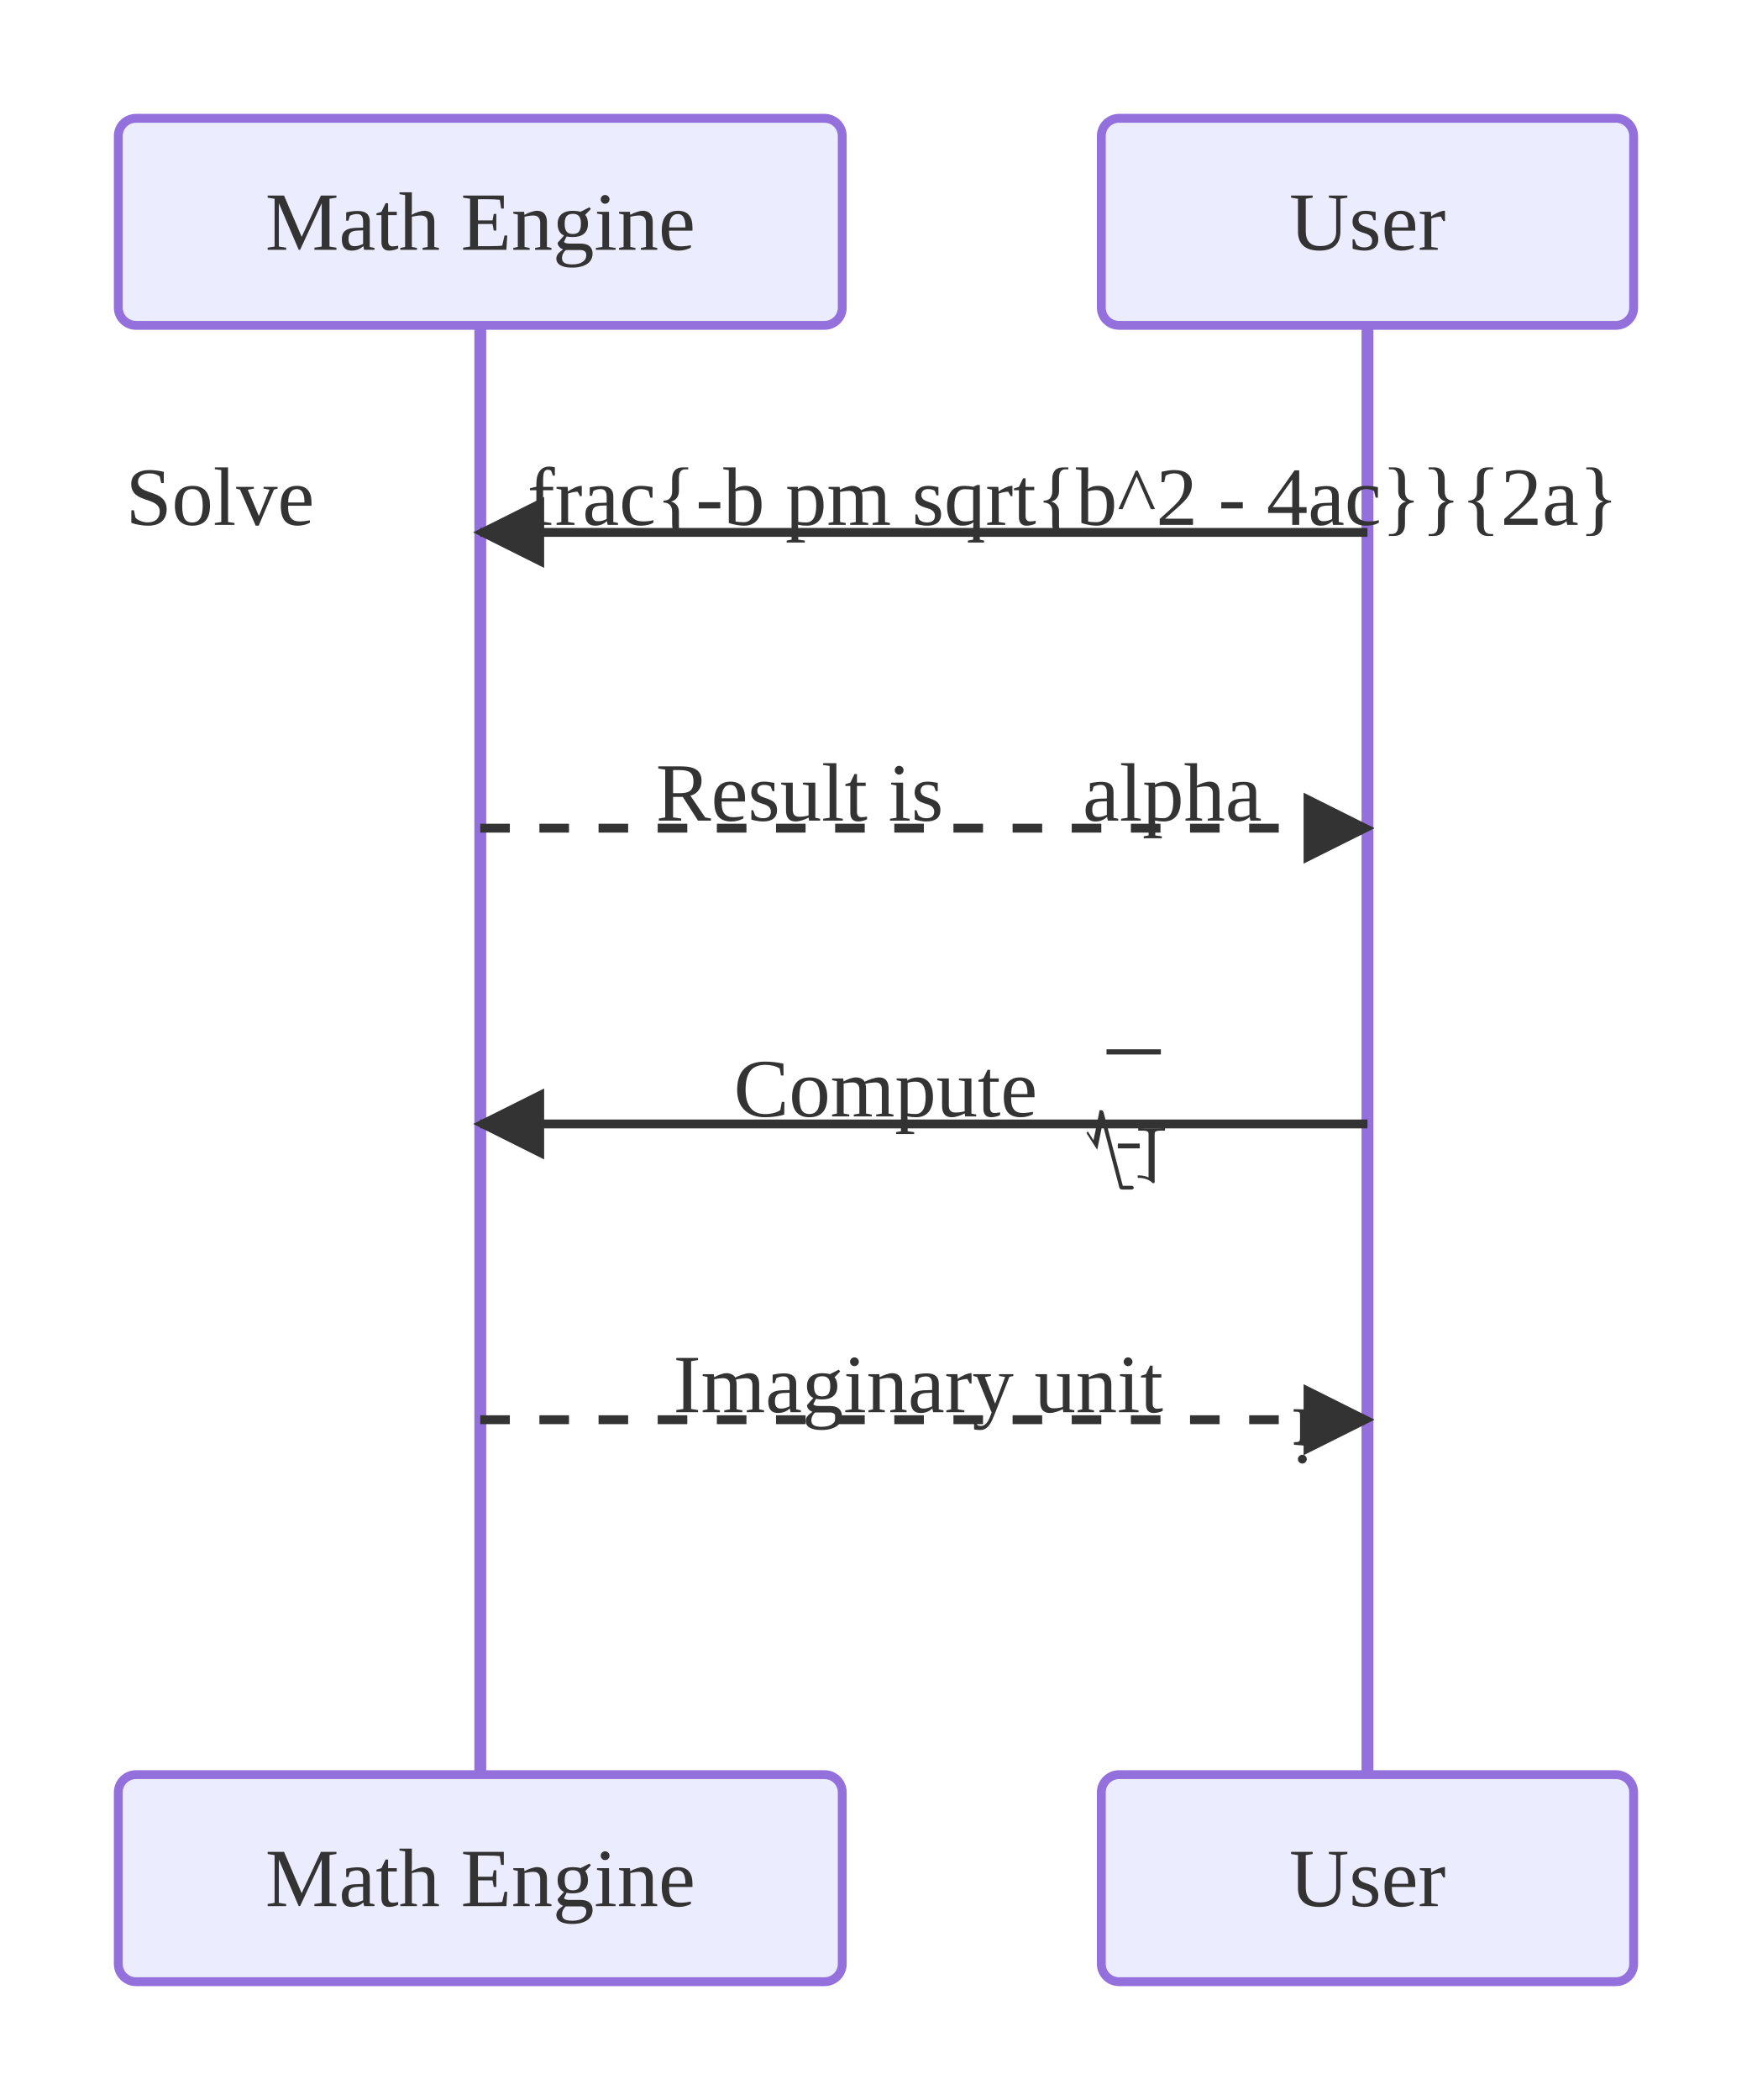
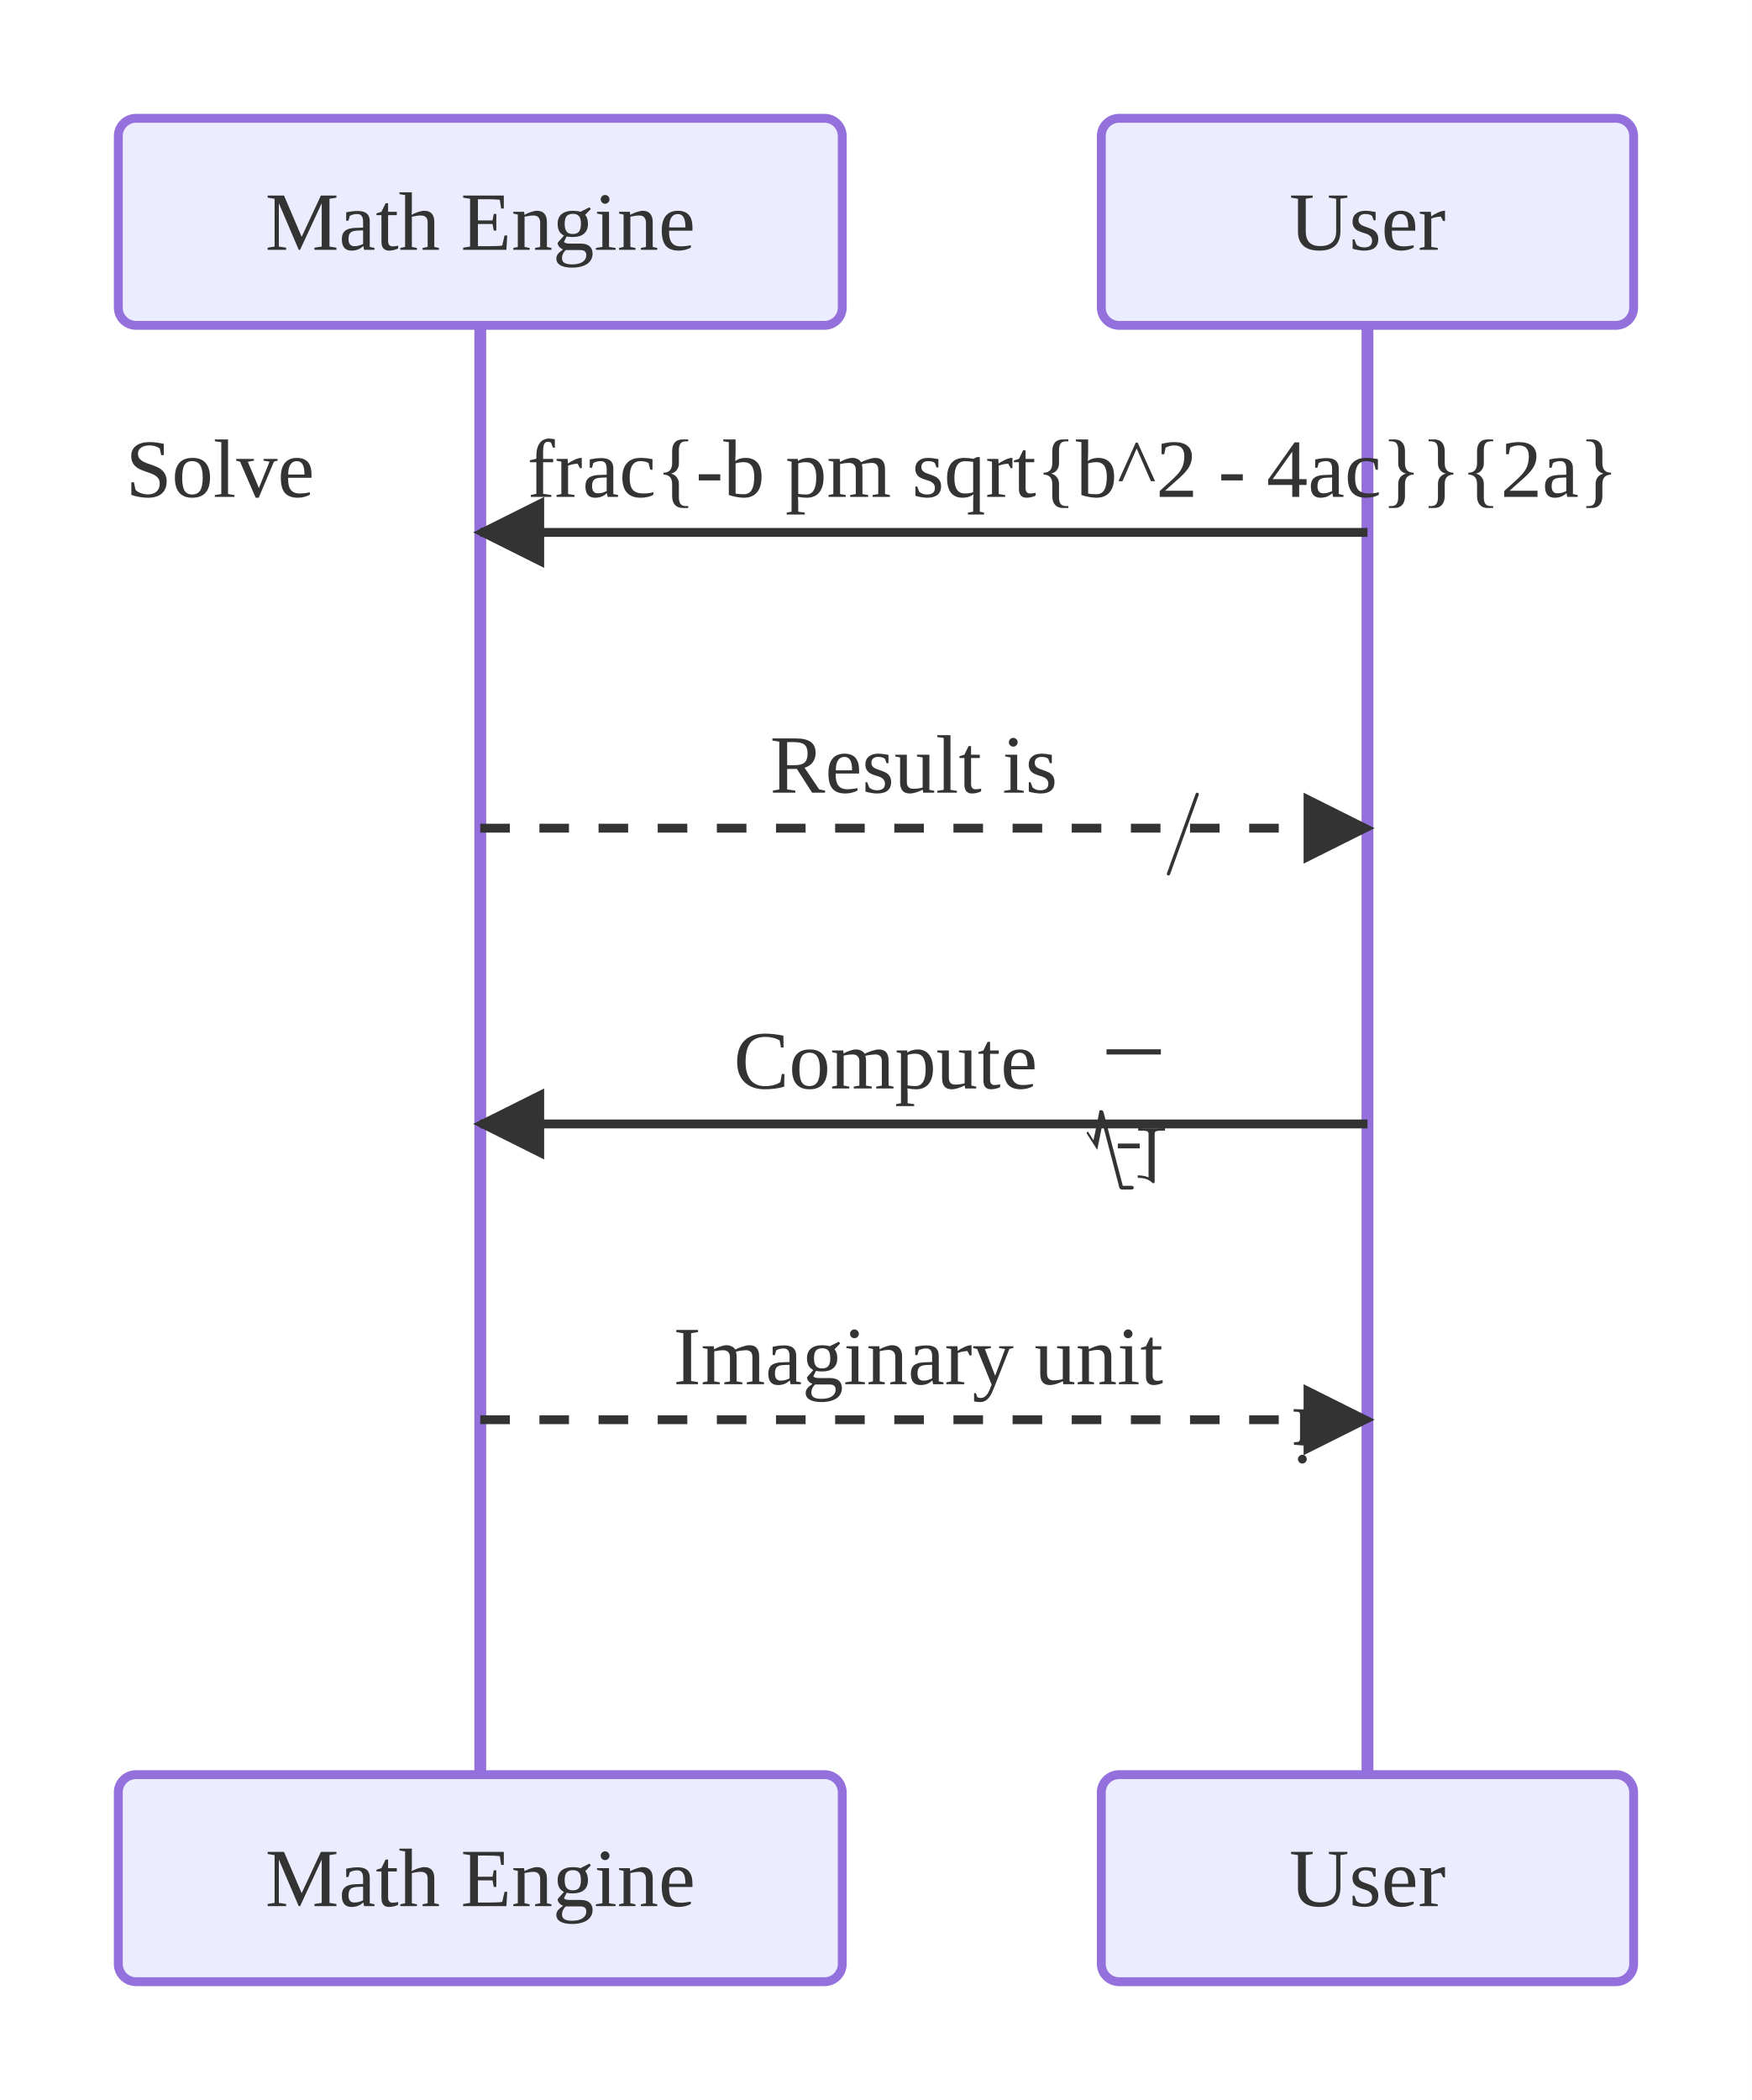
<svg xmlns="http://www.w3.org/2000/svg" viewBox="0 0 296.20 355.00">
  <defs>
    <marker id="seq-arrow-solid" viewBox="0 0 10 10" refX="9.00" refY="5.00" markerWidth="8.00" markerHeight="8.00" orient="auto">
      <polygon points="0,0 10,5 0,10" style="fill:#333" />
    </marker>
    <marker id="seq-arrow-dashed" viewBox="0 0 10 10" refX="9.00" refY="5.00" markerWidth="8.00" markerHeight="8.00" orient="auto">
      <polygon points="0,0 10,5 0,10" style="fill:#333" />
    </marker>
    <marker id="seq-arrow-solid-cross" viewBox="0 0 10 10" refX="5.00" refY="5.00" markerWidth="10.00" markerHeight="10.00" orient="auto">
      <path d="M2,2 L8,8 M2,8 L8,2" style="stroke:#333;stroke-width:1.5;fill:none" />
    </marker>
    <marker id="seq-arrow-dashed-cross" viewBox="0 0 10 10" refX="5.00" refY="5.00" markerWidth="10.00" markerHeight="10.00" orient="auto">
      <path d="M2,2 L8,8 M2,8 L8,2" style="stroke:#333;stroke-width:1.5;fill:none" />
    </marker>
    <marker id="seq-arrow-solid-open" viewBox="0 0 10 10" refX="10.00" refY="5.00" markerWidth="8.00" markerHeight="8.00" orient="auto">
      <polyline points="0,1 10,5 0,9" style="stroke:#333;stroke-width:1.5;fill:none" />
    </marker>
    <marker id="seq-arrow-dashed-open" viewBox="0 0 10 10" refX="10.00" refY="5.00" markerWidth="8.00" markerHeight="8.00" orient="auto">
      <polyline points="0,1 10,5 0,9" style="stroke:#333;stroke-width:1.5;fill:none" />
    </marker>
  </defs>
  <rect x="0.00" y="0.00" width="296.20" height="355.00" style="fill:white;stroke:none" />
  <line x1="81.20" y1="55.00" x2="81.20" y2="300.00" style="stroke:#9370DB;stroke-width:2.0" />
  <line x1="231.20" y1="55.00" x2="231.20" y2="300.00" style="stroke:#9370DB;stroke-width:2.0" />
  <line x1="231.20" y1="90.00" x2="81.20" y2="90.00" style="stroke:#333;stroke-width:1.5;fill:none" marker-end="url(#seq-arrow-solid)" />
-   <text x="37.20" y="84.00" text-anchor="middle" dominant-baseline="central" style="fill:#333;font-size:14px">Solve </text>
-   <text x="181.40" y="84.00" text-anchor="middle" dominant-baseline="central" style="fill:#333;font-size:14px">frac{-b pm sqrt{b^2 - 4ac}}{2a}</text>
+   <text x="37.20" y="84.00" text-anchor="middle" dominant-baseline="auto" style="fill:#333;font-size:14px">Solve </text>
+   <text x="181.40" y="84.00" text-anchor="middle" dominant-baseline="auto" style="fill:#333;font-size:14px">frac{-b pm sqrt{b^2 - 4ac}}{2a}</text>
  <line x1="81.20" y1="140.00" x2="231.20" y2="140.00" style="stroke:#333;stroke-width:1.5;fill:none;stroke-dasharray:5,5" marker-end="url(#seq-arrow-dashed)" />
-   <text x="135.20" y="134.00" text-anchor="middle" dominant-baseline="central" style="fill:#333;font-size:14px">Result is </text>
-   <text x="198.20" y="134.00" text-anchor="middle" dominant-baseline="central" style="fill:#333;font-size:14px">alpha</text>
+   <text x="154.49" y="134.00" text-anchor="middle" dominant-baseline="auto" style="fill:#333;font-size:14px">Result is </text>
+   <g style="fill:#333" transform="translate(196.49,127.00) scale(1.000)">
+     <path d="M6.203 7.281 C6.203 7.281 6.203 7.344 6.125 7.531 L1.375 20.688 C1.312 20.844 1.266 21.000 1.062 21.000 C0.906 21.000 0.781 20.875 0.781 20.719 C0.781 20.719 0.781 20.656 0.859 20.469 L5.609 7.312 C5.672 7.156 5.719 7.000 5.922 7.000 C6.078 7.000 6.203 7.125 6.203 7.281 Z" style="fill:#333" />
+   </g>
  <line x1="231.20" y1="190.00" x2="81.20" y2="190.00" style="stroke:#333;stroke-width:1.5;fill:none" marker-end="url(#seq-arrow-solid)" />
-   <text x="149.72" y="184.00" text-anchor="middle" dominant-baseline="central" style="fill:#333;font-size:14px">Compute </text>
+   <text x="149.72" y="184.00" text-anchor="middle" dominant-baseline="auto" style="fill:#333;font-size:14px">Compute </text>
  <g style="fill:#333" transform="translate(183.32,176.50) scale(1.000)">
    <path d="M8.359 24.267 C8.359 24.548 8.094 24.595 7.906 24.595 L6.469 24.595 C5.906 24.595 5.906 24.204 5.797 23.736 L3.250 14.048 C3.203 13.845 3.125 13.611 3.094 13.408 L2.188 17.876 L0.469 15.204 L0.391 15.001 L0.609 14.767 L1.562 16.267 C1.609 15.845 1.750 15.408 1.828 14.970 L2.359 12.361 L2.531 11.454 C2.547 11.361 2.547 11.189 2.672 11.173 L2.812 11.173 C3.172 11.173 3.219 11.376 3.297 11.658 L3.922 14.064 L6.375 23.439 C6.422 23.611 6.484 23.767 6.500 23.954 L8.062 23.954 C8.219 23.970 8.359 24.111 8.359 24.267 Z" style="fill:#333" />
    <rect x="3.76" y="0.88" width="9.19" height="0.88" style="fill:#333" />
    <path d="M9.372 16.815 L9.372 17.628 L5.669 17.628 L5.669 16.815 L9.372 16.815 Z" style="fill:#333" />
    <path d="M13.648 14.190 L13.648 14.628 L13.211 14.628 C11.945 14.628 11.898 14.784 11.898 15.299 L11.898 23.143 C11.898 23.487 11.898 23.518 11.586 23.518 C10.711 22.612 9.477 22.612 9.039 22.612 L9.039 22.190 C9.320 22.190 10.148 22.190 10.867 22.549 L10.867 15.299 C10.867 14.799 10.820 14.628 9.570 14.628 L9.117 14.628 L9.117 14.190 C9.602 14.237 10.820 14.237 11.383 14.237 C11.945 14.237 13.164 14.237 13.648 14.190 Z" style="fill:#333" />
  </g>
  <line x1="81.20" y1="240.00" x2="231.20" y2="240.00" style="stroke:#333;stroke-width:1.5;fill:none;stroke-dasharray:5,5" marker-end="url(#seq-arrow-dashed)" />
-   <text x="155.25" y="234.00" text-anchor="middle" dominant-baseline="central" style="fill:#333;font-size:14px">Imaginary unit </text>
+   <text x="155.25" y="234.00" text-anchor="middle" dominant-baseline="auto" style="fill:#333;font-size:14px">Imaginary unit </text>
  <g style="fill:#333" transform="translate(218.25,229.00) scale(1.000)">
    <path d="M3.453 9.206 L3.453 9.643 C2.531 9.643 2.484 9.706 2.484 10.253 L2.484 15.393 L0.516 15.237 L0.516 14.799 C1.422 14.799 1.547 14.721 1.547 14.034 L1.547 10.268 C1.547 9.643 1.406 9.643 0.469 9.643 L0.469 9.206 L2.000 9.253 C2.484 9.253 2.984 9.221 3.453 9.206 Z M2.688 17.659 C2.688 18.034 2.359 18.409 1.953 18.409 C1.469 18.409 1.188 18.018 1.188 17.659 C1.188 17.284 1.516 16.924 1.938 16.924 C2.406 16.924 2.688 17.315 2.688 17.659 Z" style="fill:#333" />
  </g>
  <rect x="20.00" y="20.00" width="122.40" height="35.00" rx="3.00" ry="3.00" style="fill:#ECECFF;stroke:#9370DB;stroke-width:1.5" />
  <text x="81.20" y="37.50" text-anchor="middle" dominant-baseline="central" style="fill:#333;font-size:14px">Math Engine</text>
  <rect x="20.00" y="300.00" width="122.40" height="35.00" rx="3.00" ry="3.00" style="fill:#ECECFF;stroke:#9370DB;stroke-width:1.5" />
  <text x="81.20" y="317.50" text-anchor="middle" dominant-baseline="central" style="fill:#333;font-size:14px">Math Engine</text>
  <rect x="186.20" y="20.00" width="90.00" height="35.00" rx="3.00" ry="3.00" style="fill:#ECECFF;stroke:#9370DB;stroke-width:1.5" />
  <text x="231.20" y="37.50" text-anchor="middle" dominant-baseline="central" style="fill:#333;font-size:14px">User</text>
  <rect x="186.20" y="300.00" width="90.00" height="35.00" rx="3.00" ry="3.00" style="fill:#ECECFF;stroke:#9370DB;stroke-width:1.5" />
  <text x="231.20" y="317.50" text-anchor="middle" dominant-baseline="central" style="fill:#333;font-size:14px">User</text>
</svg>
